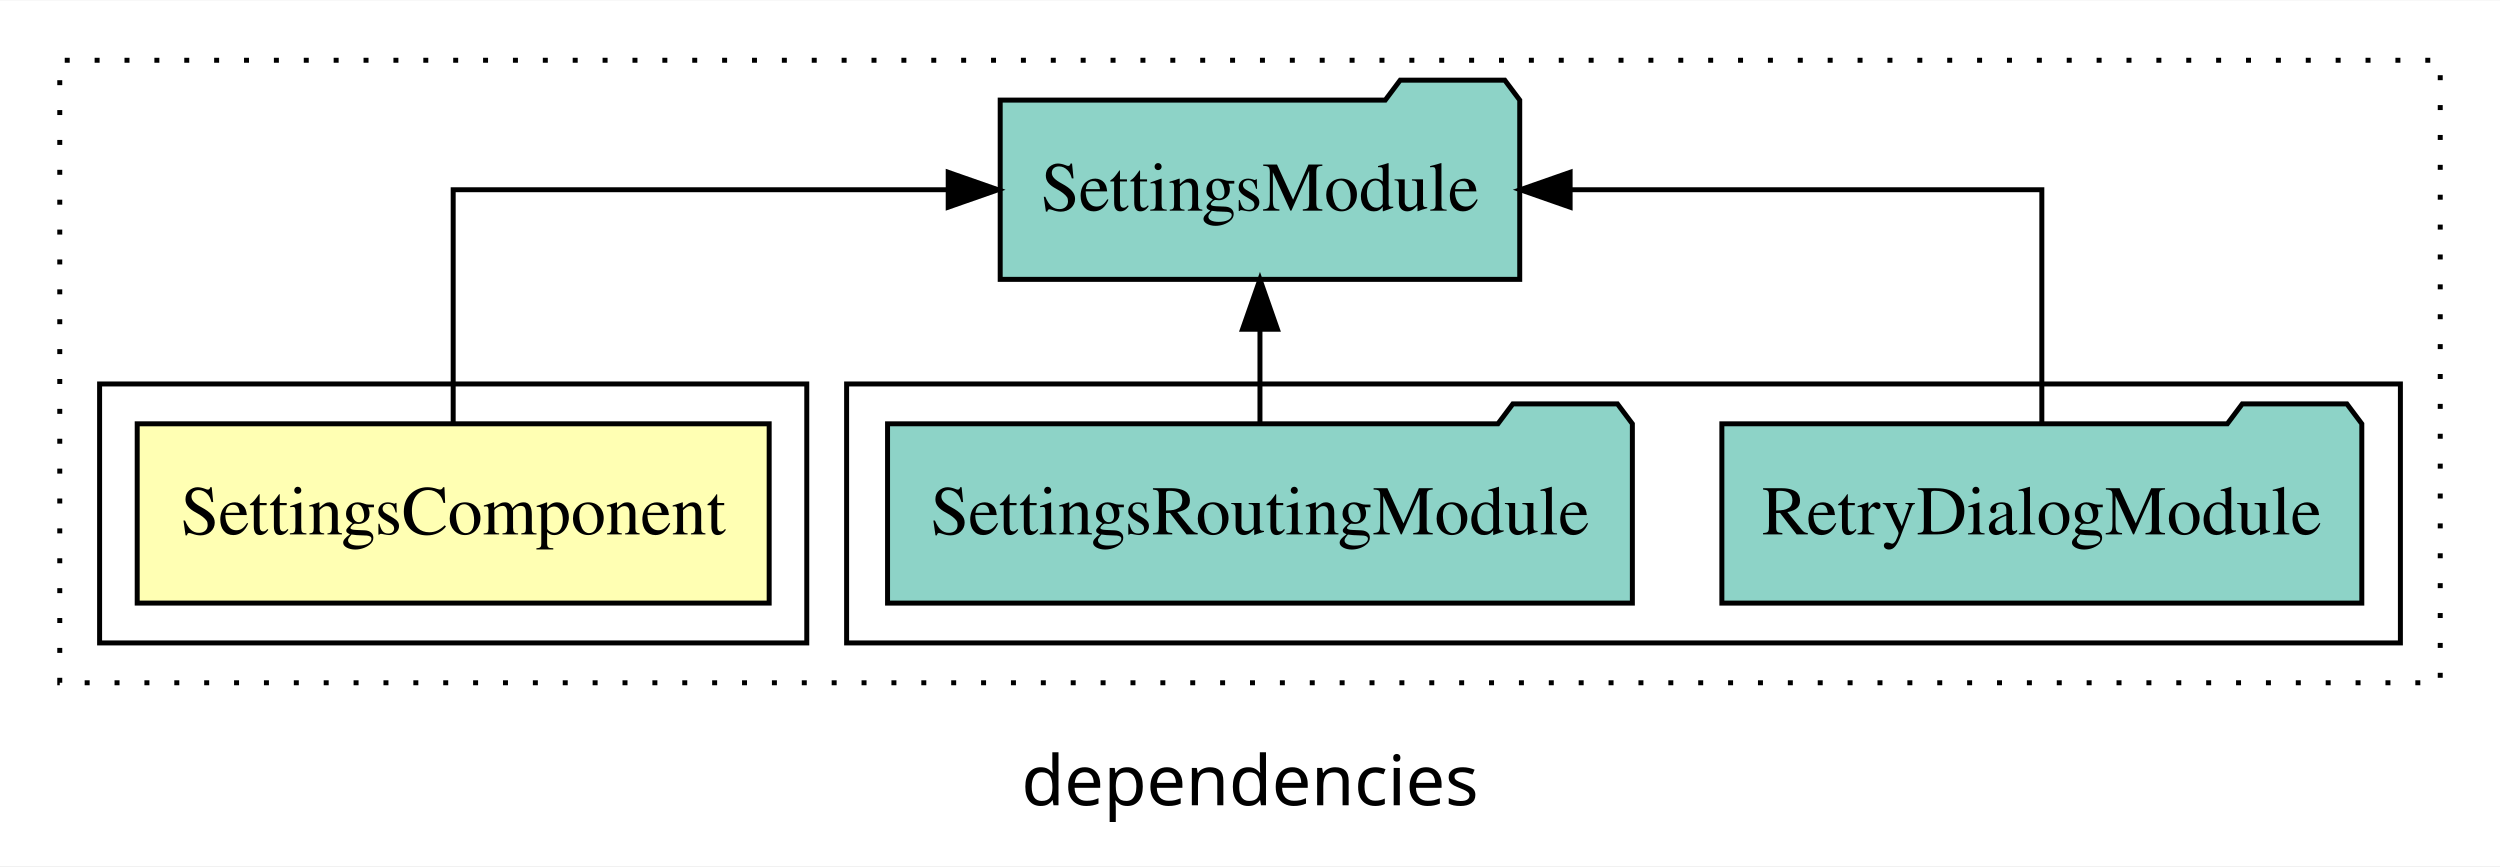
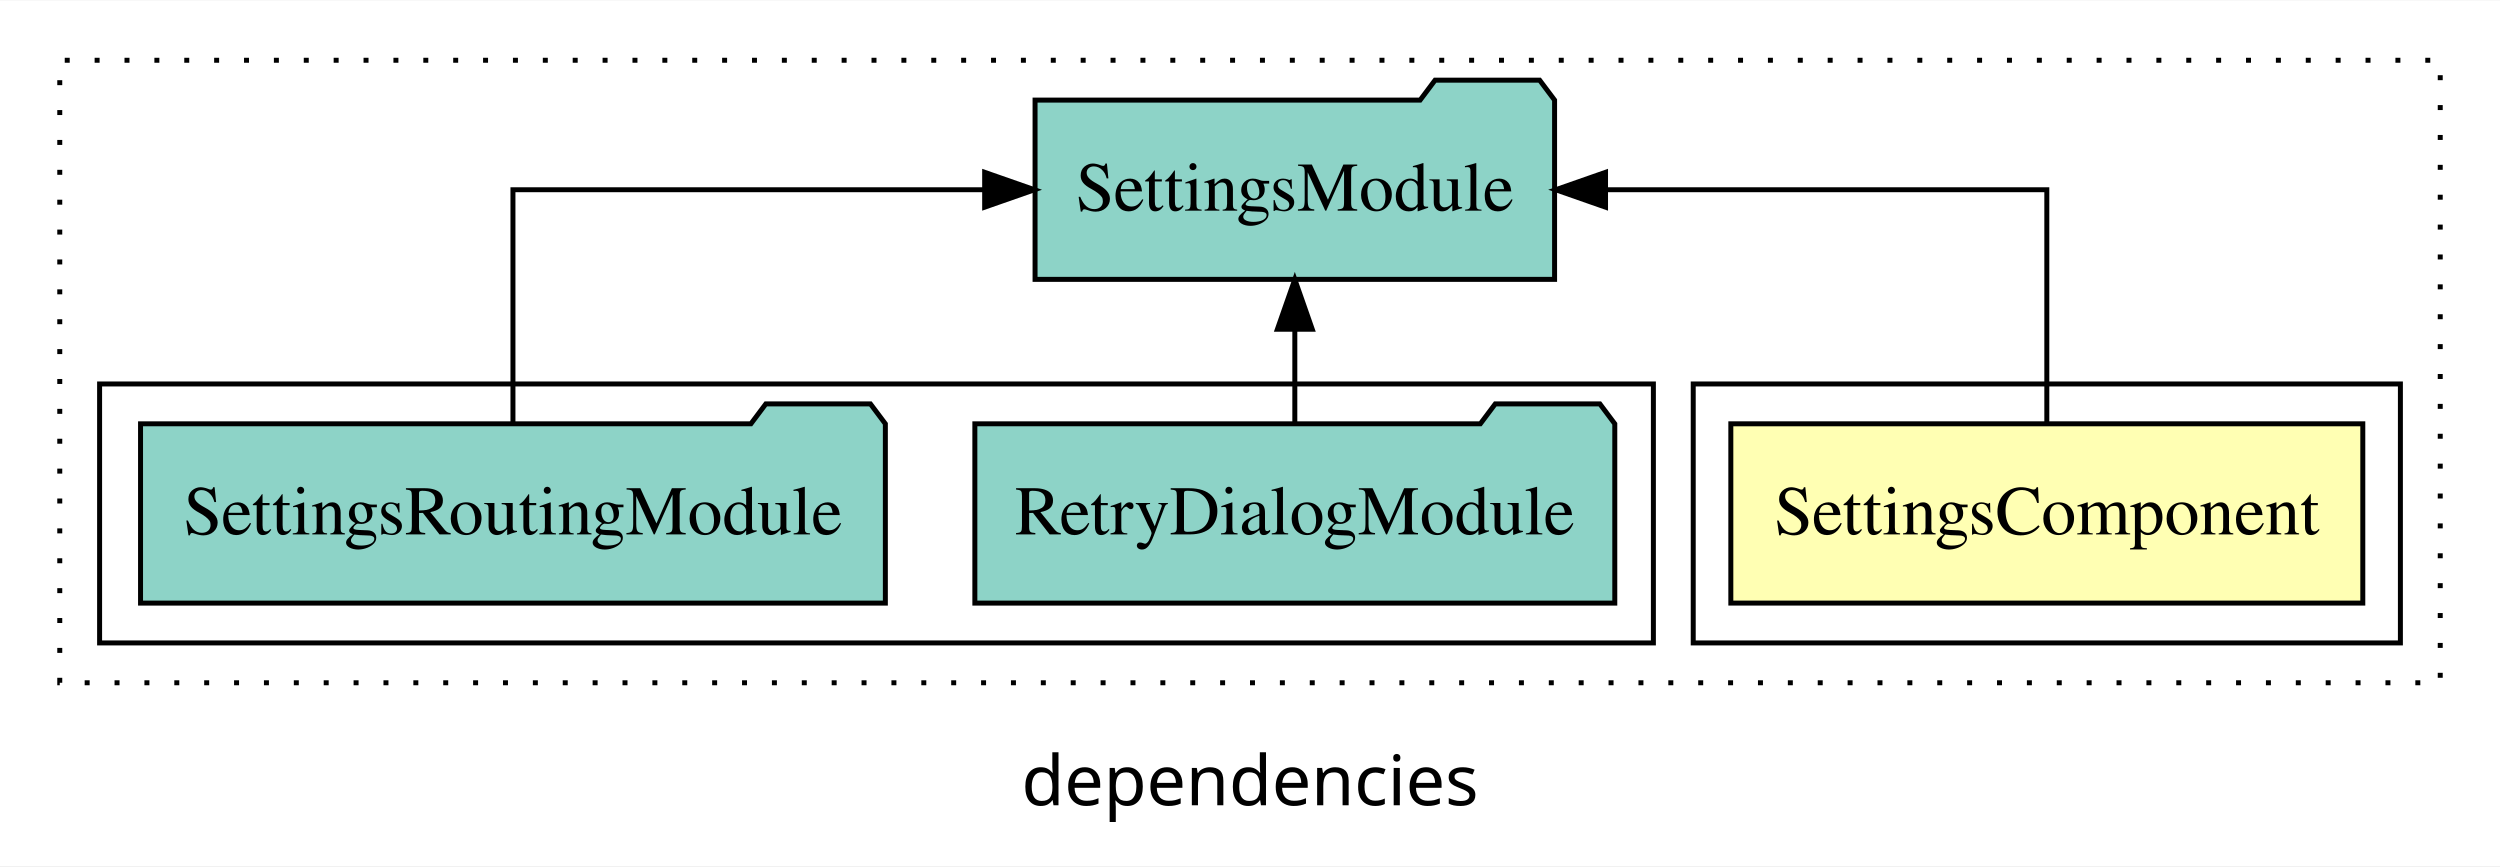
<svg xmlns="http://www.w3.org/2000/svg" width="502pt" height="174pt" viewBox="0.00 0.00 502.00 173.80">
  <g id="graph0" class="graph" transform="scale(1 1) rotate(0) translate(4 169.8)">
    <polygon fill="white" stroke="transparent" points="-4,4 -4,-169.8 498,-169.8 498,4 -4,4" />
    <text text-anchor="middle" x="247" y="-8.2" font-family="sans-serif" font-size="14.00">dependencies</text>
    <g id="clust1" class="cluster">
      <polygon fill="none" stroke="black" stroke-dasharray="1,5" points="8,-32.8 8,-157.8 486,-157.8 486,-32.8 8,-32.8" />
    </g>
+     <g id="clust2" class="cluster">
+       <polygon fill="none" stroke="black" points="336,-40.8 336,-92.8 478,-92.8 478,-40.8 336,-40.8" />
+     </g>
    <g id="clust4" class="cluster">
-       <polygon fill="none" stroke="black" points="166,-40.8 166,-92.8 478,-92.8 478,-40.8 166,-40.8" />
-     </g>
-     <g id="clust2" class="cluster">
-       <polygon fill="none" stroke="black" points="16,-40.8 16,-92.8 158,-92.8 158,-40.8 16,-40.8" />
+       <polygon fill="none" stroke="black" points="16,-40.8 16,-92.8 328,-92.8 328,-40.8 16,-40.8" />
    </g>
    <g id="node1" class="node">
-       <polygon fill="#ffffb3" stroke="black" points="150.45,-84.8 23.55,-84.8 23.55,-48.8 150.45,-48.8 150.45,-84.8" />
-       <text text-anchor="middle" x="87" y="-62.6" font-family="Times,serif" font-size="14.00">SettingsComponent</text>
+       <polygon fill="#ffffb3" stroke="black" points="470.45,-84.8 343.55,-84.8 343.55,-48.8 470.45,-48.8 470.45,-84.8" />
+       <text text-anchor="middle" x="407" y="-62.6" font-family="Times,serif" font-size="14.00">SettingsComponent</text>
    </g>
    <g id="node2" class="node">
-       <polygon fill="#8dd3c7" stroke="black" points="301.16,-149.8 298.16,-153.8 277.16,-153.8 274.16,-149.8 196.84,-149.8 196.84,-113.8 301.16,-113.8 301.16,-149.8" />
-       <text text-anchor="middle" x="249" y="-127.6" font-family="Times,serif" font-size="14.00">SettingsModule</text>
+       <polygon fill="#8dd3c7" stroke="black" points="308.16,-149.8 305.16,-153.8 284.16,-153.8 281.16,-149.8 203.84,-149.8 203.84,-113.8 308.16,-113.8 308.16,-149.8" />
+       <text text-anchor="middle" x="256" y="-127.6" font-family="Times,serif" font-size="14.00">SettingsModule</text>
    </g>
    <g id="edge1" class="edge">
-       <path fill="none" stroke="black" d="M87,-84.91C87,-104.14 87,-131.8 87,-131.8 87,-131.8 186.4,-131.8 186.4,-131.8" />
-       <polygon fill="black" stroke="black" points="186.4,-135.3 196.4,-131.8 186.4,-128.3 186.4,-135.3" />
+       <path fill="none" stroke="black" d="M407,-84.91C407,-104.14 407,-131.8 407,-131.8 407,-131.8 318.39,-131.8 318.39,-131.8" />
+       <polygon fill="black" stroke="black" points="318.39,-128.3 308.39,-131.8 318.39,-135.3 318.39,-128.3" />
    </g>
    <g id="node3" class="node">
-       <polygon fill="#8dd3c7" stroke="black" points="470.25,-84.8 467.25,-88.8 446.25,-88.8 443.25,-84.8 341.75,-84.8 341.75,-48.8 470.25,-48.8 470.25,-84.8" />
-       <text text-anchor="middle" x="406" y="-62.6" font-family="Times,serif" font-size="14.00">RetryDialogModule</text>
+       <polygon fill="#8dd3c7" stroke="black" points="320.25,-84.8 317.25,-88.8 296.25,-88.8 293.25,-84.8 191.75,-84.8 191.75,-48.8 320.25,-48.8 320.25,-84.8" />
+       <text text-anchor="middle" x="256" y="-62.6" font-family="Times,serif" font-size="14.00">RetryDialogModule</text>
    </g>
    <g id="edge2" class="edge">
-       <path fill="none" stroke="black" d="M406,-84.91C406,-104.14 406,-131.8 406,-131.8 406,-131.8 311.28,-131.8 311.28,-131.8" />
-       <polygon fill="black" stroke="black" points="311.28,-128.3 301.28,-131.8 311.28,-135.3 311.28,-128.3" />
+       <path fill="none" stroke="black" d="M256,-84.91C256,-84.91 256,-103.79 256,-103.79" />
+       <polygon fill="black" stroke="black" points="252.5,-103.79 256,-113.79 259.5,-103.79 252.5,-103.79" />
    </g>
    <g id="node4" class="node">
-       <polygon fill="#8dd3c7" stroke="black" points="323.78,-84.8 320.78,-88.8 299.78,-88.8 296.78,-84.8 174.22,-84.8 174.22,-48.8 323.78,-48.8 323.78,-84.8" />
-       <text text-anchor="middle" x="249" y="-62.6" font-family="Times,serif" font-size="14.00">SettingsRoutingModule</text>
+       <polygon fill="#8dd3c7" stroke="black" points="173.78,-84.8 170.78,-88.8 149.78,-88.8 146.78,-84.8 24.22,-84.8 24.22,-48.8 173.78,-48.8 173.78,-84.8" />
+       <text text-anchor="middle" x="99" y="-62.6" font-family="Times,serif" font-size="14.00">SettingsRoutingModule</text>
    </g>
    <g id="edge3" class="edge">
-       <path fill="none" stroke="black" d="M249,-84.91C249,-84.91 249,-103.79 249,-103.79" />
-       <polygon fill="black" stroke="black" points="245.5,-103.79 249,-113.79 252.5,-103.79 245.5,-103.79" />
+       <path fill="none" stroke="black" d="M99,-84.91C99,-104.14 99,-131.8 99,-131.8 99,-131.8 193.72,-131.8 193.72,-131.8" />
+       <polygon fill="black" stroke="black" points="193.72,-135.3 203.72,-131.8 193.72,-128.3 193.72,-135.3" />
    </g>
  </g>
</svg>
